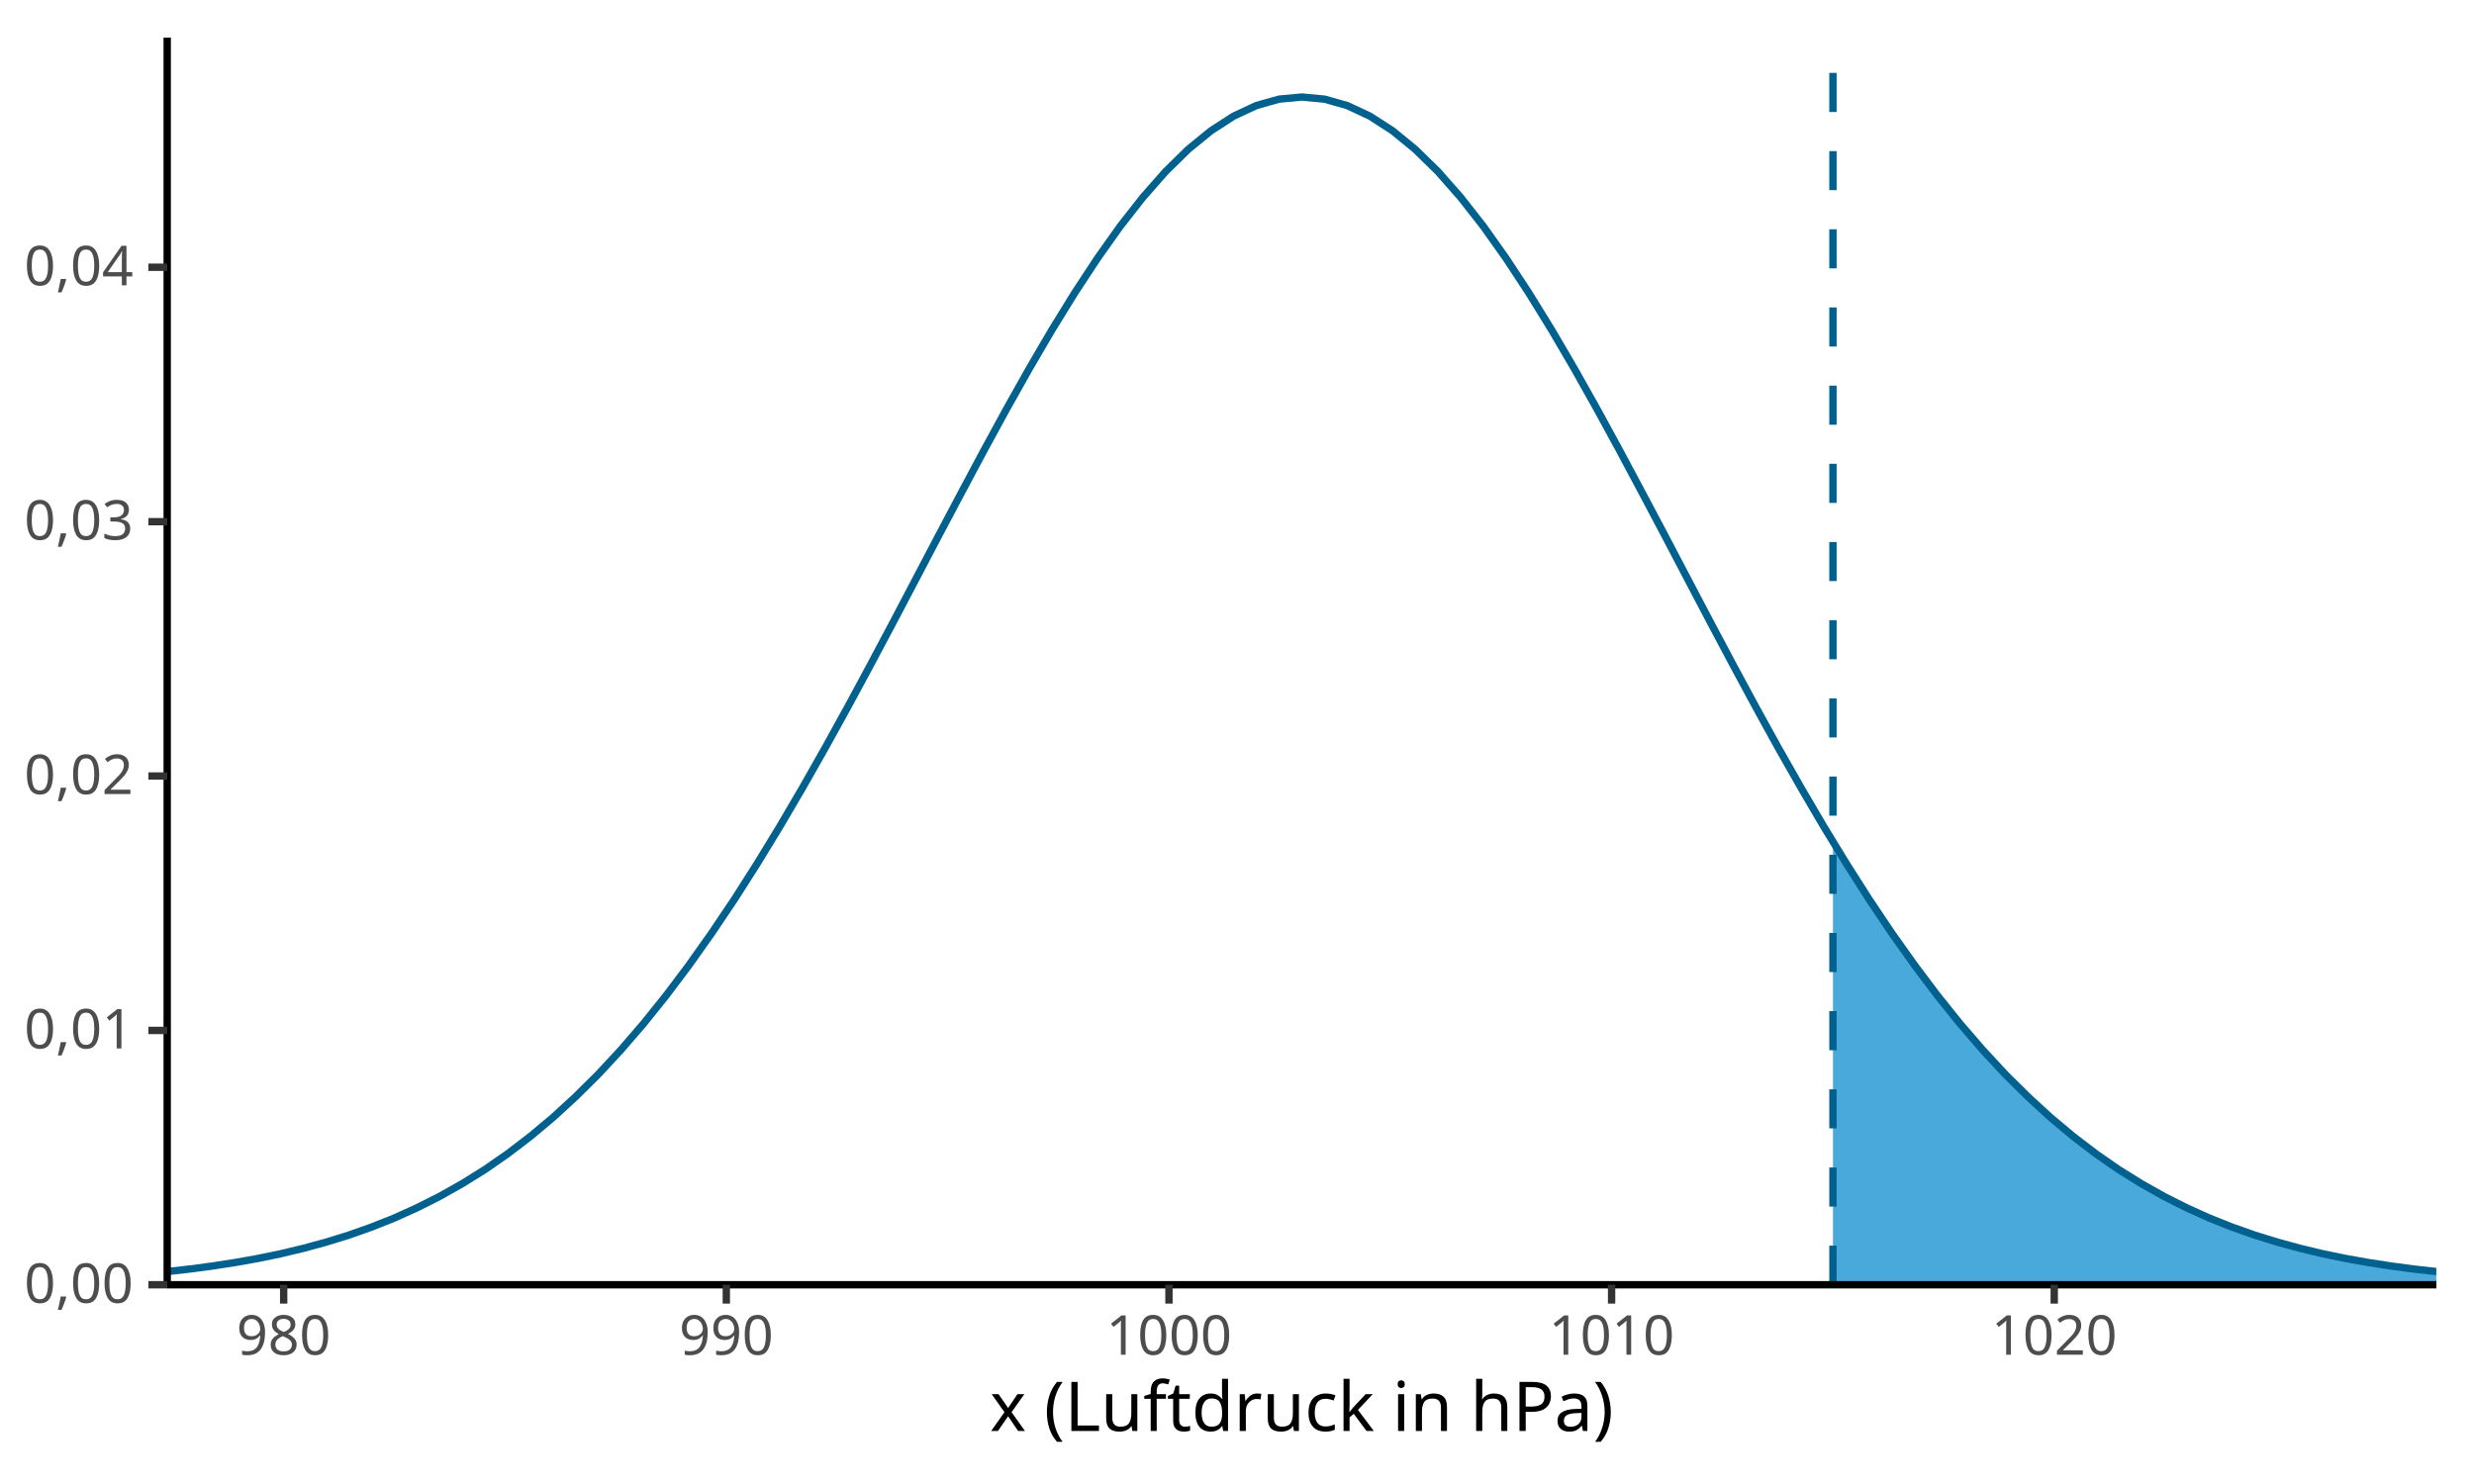
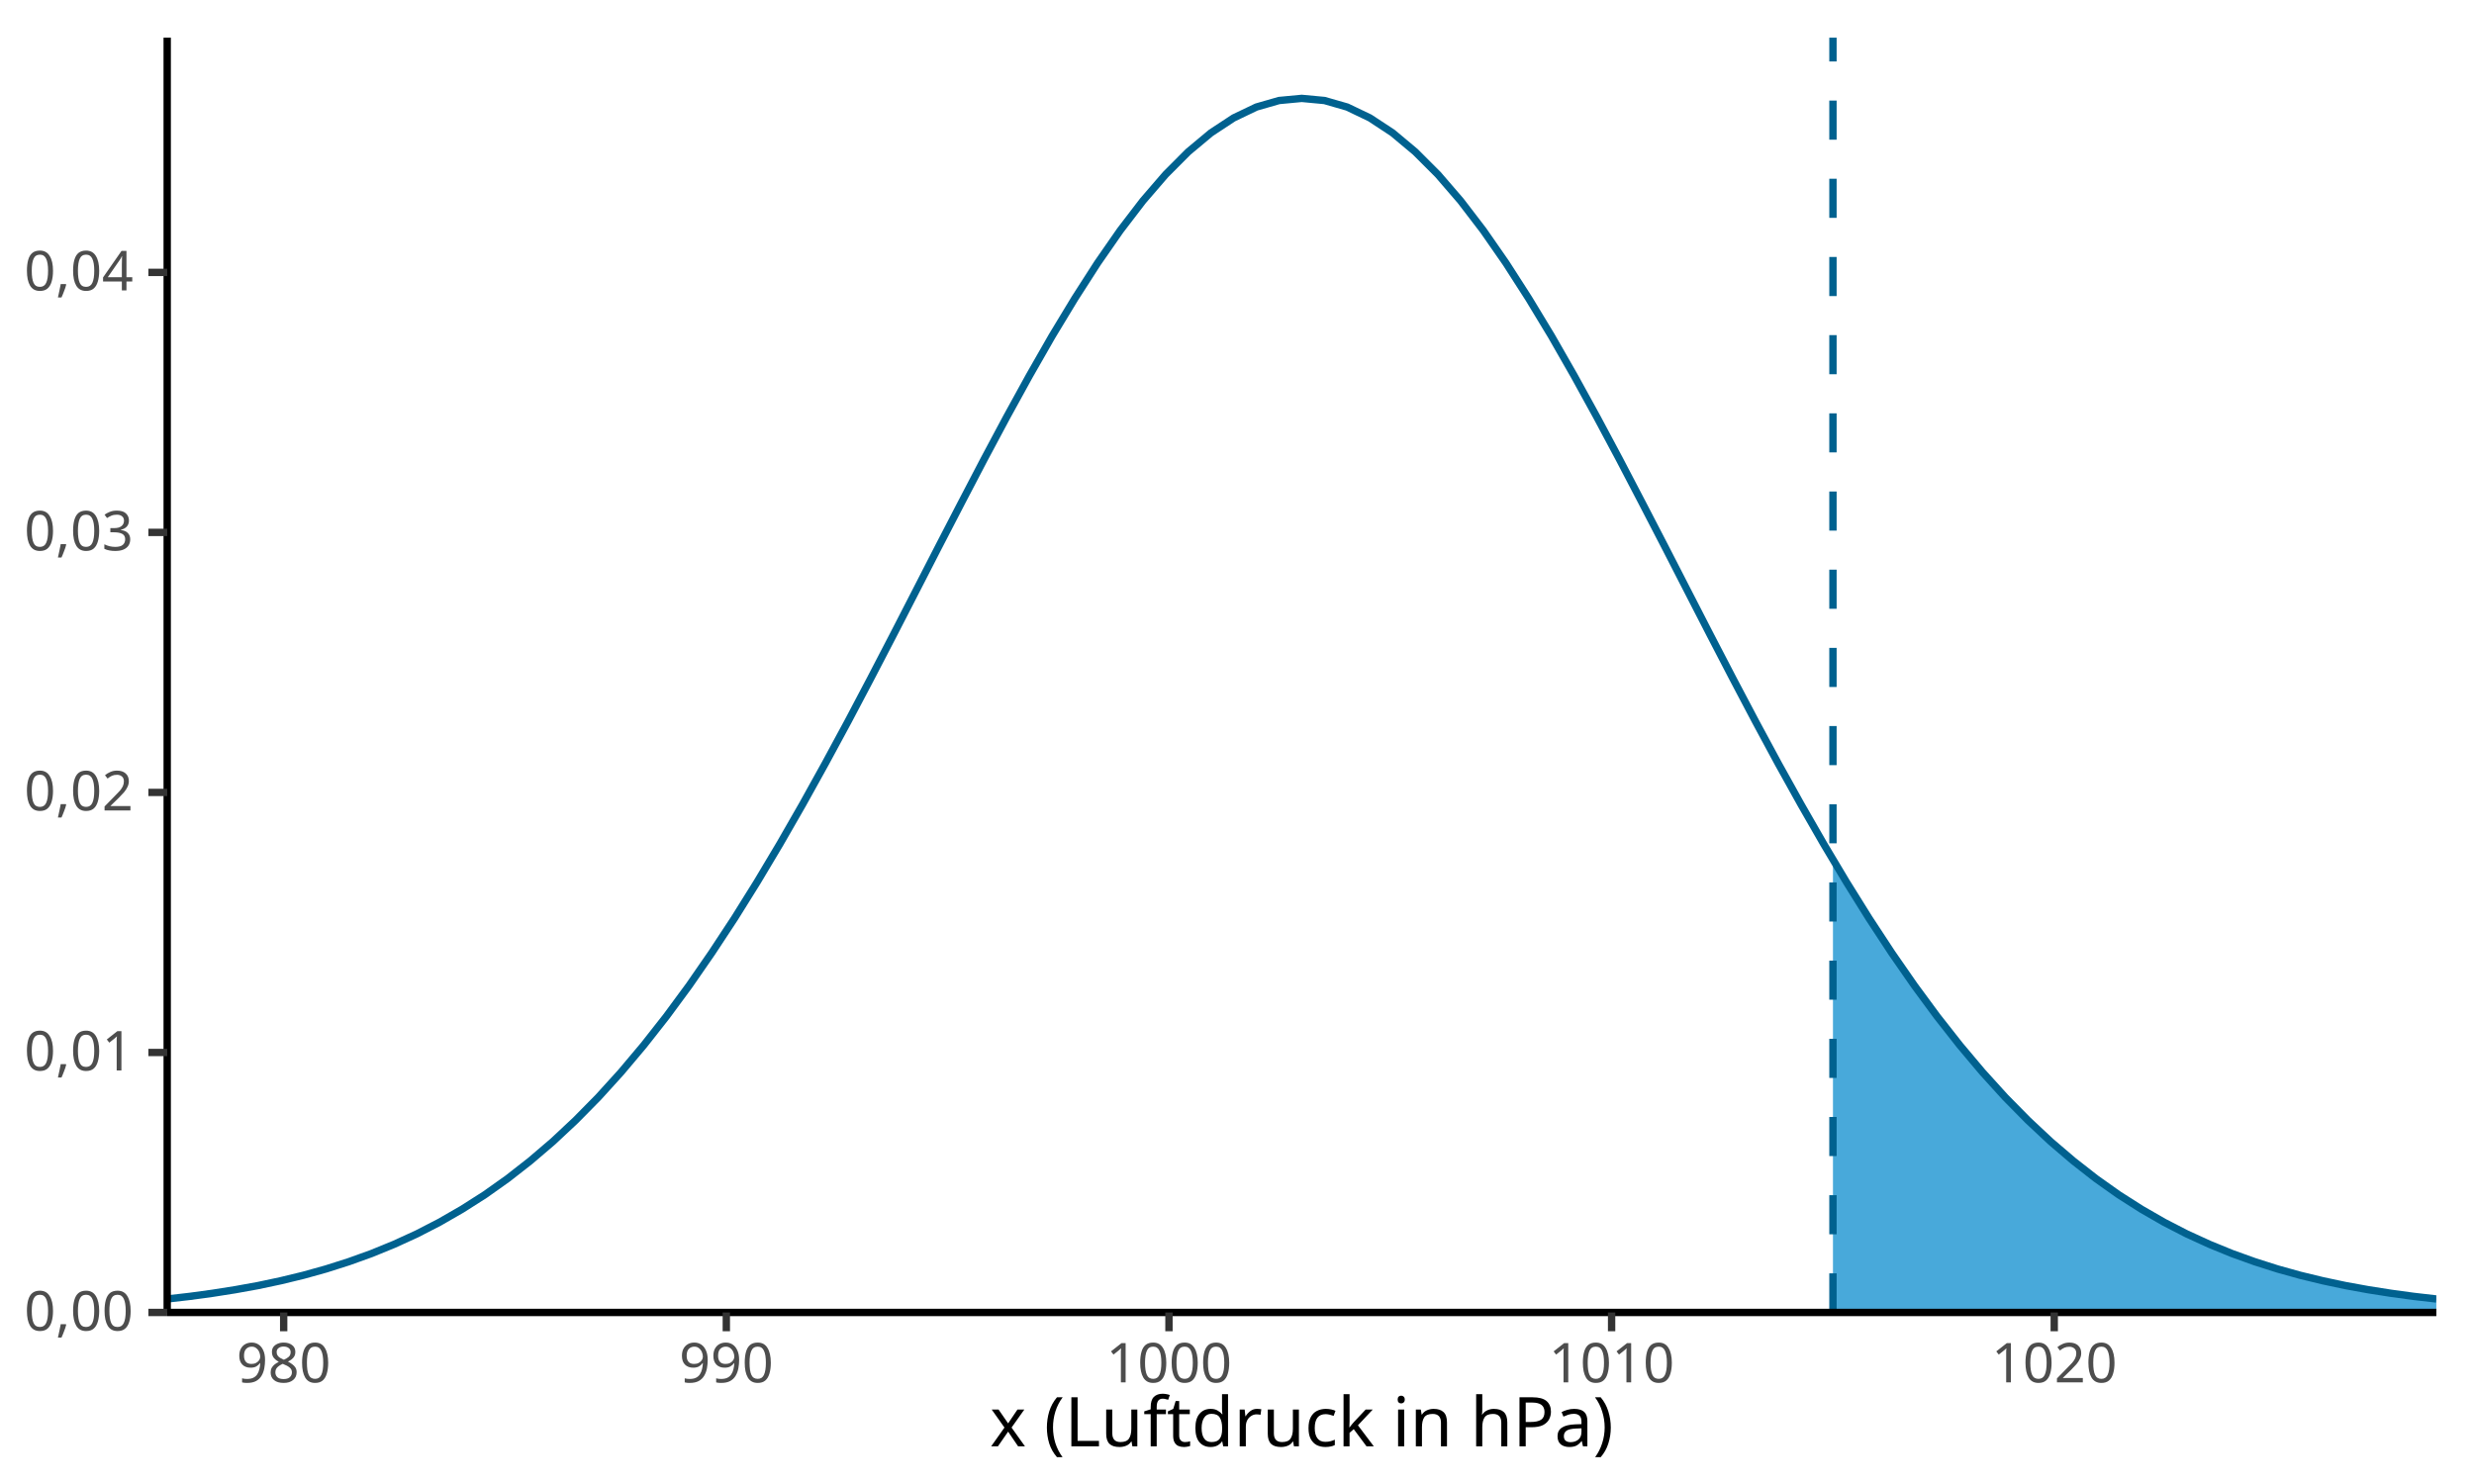
<svg xmlns="http://www.w3.org/2000/svg" class="svglite" width="360.00pt" height="216.00pt" viewBox="0 0 360.00 216.00">
  <defs>
    <style type="text/css">
    .svglite line, .svglite polyline, .svglite polygon, .svglite path, .svglite rect, .svglite circle {
      fill: none;
      stroke: #000000;
      stroke-linecap: round;
      stroke-linejoin: round;
      stroke-miterlimit: 10.00;
    }
  </style>
  </defs>
  <rect width="100%" height="100%" style="stroke: none; fill: #FFFFFF;" />
  <defs>
    <clipPath id="cpMC4wMHwzNjAuMDB8MC4wMHwyMTYuMDA=">
      <rect x="0.00" y="0.00" width="360.00" height="216.00" />
    </clipPath>
  </defs>
  <g clip-path="url(#cpMC4wMHwzNjAuMDB8MC4wMHwyMTYuMDA=)">
    <rect x="0" y="0.00" width="360.00" height="216.00" style="stroke-width: 1.07; stroke: #FFFFFF; fill: #FFFFFF;" />
  </g>
  <defs>
-     <clipPath id="cpMjQuMzN8MzU0LjUyfDUuNDh8MTg3LjAw">
-       <rect x="24.33" y="5.48" width="330.19" height="181.52" />
+     <clipPath id="cpMjQuMzN8MzU0LjUyfDUuNDh8MTkxLjAz">
+       <rect x="24.33" y="5.48" width="330.19" height="185.55" />
    </clipPath>
  </defs>
-   <g clip-path="url(#cpMjQuMzN8MzU0LjUyfDUuNDh8MTg3LjAw)">
-     <rect x="24.33" y="5.48" width="330.19" height="181.52" style="stroke-width: 1.07; stroke: none; fill: #FFFFFF;" />
-     <polygon points="266.72,122.53 267.59,123.96 268.47,125.38 269.35,126.79 270.23,128.17 271.11,129.54 271.98,130.90 272.86,132.23 273.74,133.55 274.62,134.84 275.50,136.12 276.38,137.38 277.25,138.62 278.13,139.85 279.01,141.05 279.89,142.23 280.77,143.40 281.64,144.54 282.52,145.67 283.40,146.77 284.28,147.86 285.16,148.93 286.03,149.97 286.91,151.00 287.79,152.01 288.67,153.00 289.55,153.97 290.42,154.91 291.30,155.84 292.18,156.76 293.06,157.65 293.94,158.52 294.81,159.37 295.69,160.21 296.57,161.02 297.45,161.82 298.33,162.60 299.20,163.36 300.08,164.11 300.96,164.83 301.84,165.54 302.72,166.23 303.59,166.90 304.47,167.56 305.35,168.20 306.23,168.83 307.11,169.43 307.98,170.02 308.86,170.60 309.74,171.16 310.62,171.71 311.50,172.24 312.37,172.75 313.25,173.25 314.13,173.74 315.01,174.21 315.89,174.67 316.76,175.12 317.64,175.55 318.52,175.97 319.40,176.37 320.28,176.77 321.16,177.15 322.03,177.52 322.91,177.88 323.79,178.23 324.67,178.56 325.55,178.89 326.42,179.20 327.30,179.51 328.18,179.80 329.06,180.09 329.94,180.36 330.81,180.63 331.69,180.89 332.57,181.13 333.45,181.37 334.33,181.60 335.20,181.83 336.08,182.04 336.96,182.25 337.84,182.45 338.72,182.64 339.59,182.83 340.47,183.00 341.35,183.18 342.23,183.34 343.11,183.50 343.98,183.65 344.86,183.80 345.74,183.94 346.62,184.08 347.50,184.21 348.37,184.33 349.25,184.45 350.13,184.57 351.01,184.68 351.89,184.79 352.76,184.89 353.64,184.99 354.52,185.08 354.52,187.00 353.64,187.00 352.76,187.00 351.89,187.00 351.01,187.00 350.13,187.00 349.25,187.00 348.37,187.00 347.50,187.00 346.62,187.00 345.74,187.00 344.86,187.00 343.98,187.00 343.11,187.00 342.23,187.00 341.35,187.00 340.47,187.00 339.59,187.00 338.72,187.00 337.84,187.00 336.96,187.00 336.08,187.00 335.20,187.00 334.33,187.00 333.45,187.00 332.57,187.00 331.69,187.00 330.81,187.00 329.94,187.00 329.06,187.00 328.18,187.00 327.30,187.00 326.42,187.00 325.55,187.00 324.67,187.00 323.79,187.00 322.91,187.00 322.03,187.00 321.16,187.00 320.28,187.00 319.40,187.00 318.52,187.00 317.64,187.00 316.76,187.00 315.89,187.00 315.01,187.00 314.13,187.00 313.25,187.00 312.37,187.00 311.50,187.00 310.62,187.00 309.74,187.00 308.86,187.00 307.98,187.00 307.11,187.00 306.23,187.00 305.35,187.00 304.47,187.00 303.59,187.00 302.72,187.00 301.84,187.00 300.96,187.00 300.08,187.00 299.20,187.00 298.33,187.00 297.45,187.00 296.57,187.00 295.69,187.00 294.81,187.00 293.94,187.00 293.06,187.00 292.18,187.00 291.30,187.00 290.42,187.00 289.55,187.00 288.67,187.00 287.79,187.00 286.91,187.00 286.03,187.00 285.16,187.00 284.28,187.00 283.40,187.00 282.52,187.00 281.64,187.00 280.77,187.00 279.89,187.00 279.01,187.00 278.13,187.00 277.25,187.00 276.38,187.00 275.50,187.00 274.62,187.00 273.74,187.00 272.86,187.00 271.98,187.00 271.11,187.00 270.23,187.00 269.35,187.00 268.47,187.00 267.59,187.00 266.72,187.00 " style="stroke-width: 0.00; stroke: none; fill: #48A9DA;" />
-     <polyline points="266.72,122.53 267.59,123.96 268.47,125.38 269.35,126.79 270.23,128.17 271.11,129.54 271.98,130.90 272.86,132.23 273.74,133.55 274.62,134.84 275.50,136.12 276.38,137.38 277.25,138.62 278.13,139.85 279.01,141.05 279.89,142.23 280.77,143.40 281.64,144.54 282.52,145.67 283.40,146.77 284.28,147.86 285.16,148.93 286.03,149.97 286.91,151.00 287.79,152.01 288.67,153.00 289.55,153.97 290.42,154.91 291.30,155.84 292.18,156.76 293.06,157.65 293.94,158.52 294.81,159.37 295.69,160.21 296.57,161.02 297.45,161.82 298.33,162.60 299.20,163.36 300.08,164.11 300.96,164.83 301.84,165.54 302.72,166.23 303.59,166.90 304.47,167.56 305.35,168.20 306.23,168.83 307.11,169.43 307.98,170.02 308.86,170.60 309.74,171.16 310.62,171.71 311.50,172.24 312.37,172.75 313.25,173.25 314.13,173.74 315.01,174.21 315.89,174.67 316.76,175.12 317.64,175.55 318.52,175.97 319.40,176.37 320.28,176.77 321.16,177.15 322.03,177.52 322.91,177.88 323.79,178.23 324.67,178.56 325.55,178.89 326.42,179.20 327.30,179.51 328.18,179.80 329.06,180.09 329.94,180.36 330.81,180.63 331.69,180.89 332.57,181.13 333.45,181.37 334.33,181.60 335.20,181.83 336.08,182.04 336.96,182.25 337.84,182.45 338.72,182.64 339.59,182.83 340.47,183.00 341.35,183.18 342.23,183.34 343.11,183.50 343.98,183.65 344.86,183.80 345.74,183.94 346.62,184.08 347.50,184.21 348.37,184.33 349.25,184.45 350.13,184.57 351.01,184.68 351.89,184.79 352.76,184.89 353.64,184.99 354.52,185.08 " style="stroke-width: 1.07; stroke: none;" />
-     <polyline points="354.52,187.00 353.64,187.00 352.76,187.00 351.89,187.00 351.01,187.00 350.13,187.00 349.25,187.00 348.37,187.00 347.50,187.00 346.62,187.00 345.74,187.00 344.86,187.00 343.98,187.00 343.11,187.00 342.23,187.00 341.35,187.00 340.47,187.00 339.59,187.00 338.72,187.00 337.84,187.00 336.96,187.00 336.08,187.00 335.20,187.00 334.33,187.00 333.45,187.00 332.57,187.00 331.69,187.00 330.81,187.00 329.94,187.00 329.06,187.00 328.18,187.00 327.30,187.00 326.42,187.00 325.55,187.00 324.67,187.00 323.79,187.00 322.91,187.00 322.03,187.00 321.16,187.00 320.28,187.00 319.40,187.00 318.52,187.00 317.64,187.00 316.76,187.00 315.89,187.00 315.01,187.00 314.13,187.00 313.25,187.00 312.37,187.00 311.50,187.00 310.62,187.00 309.74,187.00 308.86,187.00 307.98,187.00 307.11,187.00 306.23,187.00 305.35,187.00 304.47,187.00 303.59,187.00 302.72,187.00 301.84,187.00 300.96,187.00 300.08,187.00 299.20,187.00 298.33,187.00 297.45,187.00 296.57,187.00 295.69,187.00 294.81,187.00 293.94,187.00 293.06,187.00 292.18,187.00 291.30,187.00 290.42,187.00 289.55,187.00 288.67,187.00 287.79,187.00 286.91,187.00 286.03,187.00 285.16,187.00 284.28,187.00 283.40,187.00 282.52,187.00 281.64,187.00 280.77,187.00 279.89,187.00 279.01,187.00 278.13,187.00 277.25,187.00 276.38,187.00 275.50,187.00 274.62,187.00 273.74,187.00 272.86,187.00 271.98,187.00 271.11,187.00 270.23,187.00 269.35,187.00 268.47,187.00 267.59,187.00 266.72,187.00 " style="stroke-width: 1.07; stroke: none;" />
-     <polyline points="24.33,185.08 27.63,184.71 30.93,184.27 34.23,183.76 37.54,183.17 40.84,182.49 44.14,181.70 47.44,180.80 50.74,179.78 54.05,178.61 57.35,177.30 60.65,175.81 63.95,174.15 67.25,172.29 70.56,170.23 73.86,167.94 77.16,165.42 80.46,162.66 83.76,159.63 87.07,156.35 90.37,152.79 93.67,148.96 96.97,144.85 100.27,140.46 103.57,135.80 106.88,130.88 110.18,125.70 113.48,120.29 116.78,114.66 120.08,108.84 123.39,102.85 126.69,96.73 129.99,90.52 133.29,84.24 136.59,77.95 139.90,71.70 143.20,65.52 146.50,59.47 149.80,53.60 153.10,47.96 156.41,42.60 159.71,37.58 163.01,32.93 166.31,28.72 169.61,24.97 172.91,21.73 176.22,19.03 179.52,16.90 182.82,15.36 186.12,14.43 189.42,14.12 192.73,14.43 196.03,15.36 199.33,16.90 202.63,19.03 205.93,21.73 209.24,24.97 212.54,28.72 215.84,32.93 219.14,37.58 222.44,42.60 225.75,47.96 229.05,53.60 232.35,59.47 235.65,65.52 238.95,71.70 242.26,77.95 245.56,84.24 248.86,90.52 252.16,96.73 255.46,102.85 258.76,108.84 262.07,114.66 265.37,120.29 268.67,125.70 271.97,130.88 275.27,135.80 278.58,140.46 281.88,144.85 285.18,148.96 288.48,152.79 291.78,156.35 295.09,159.63 298.39,162.66 301.69,165.42 304.99,167.94 308.29,170.23 311.60,172.29 314.90,174.15 318.20,175.81 321.50,177.30 324.80,178.61 328.11,179.78 331.41,180.80 334.71,181.70 338.01,182.49 341.31,183.17 344.61,183.76 347.92,184.27 351.22,184.71 354.52,185.08 " style="stroke-width: 1.07; stroke: #00618F; stroke-linecap: butt;" />
-     <line x1="266.72" y1="187.00" x2="266.72" y2="5.48" style="stroke-width: 1.07; stroke: #00618F; stroke-dasharray: 5.69,5.69; stroke-linecap: butt;" />
+   <g clip-path="url(#cpMjQuMzN8MzU0LjUyfDUuNDh8MTkxLjAz)">
+     <rect x="24.33" y="5.48" width="330.19" height="185.55" style="stroke-width: 1.07; stroke: none; fill: #FFFFFF;" />
+     <polygon points="266.72,125.13 267.59,126.59 268.47,128.05 269.35,129.48 270.23,130.90 271.11,132.30 271.98,133.68 272.86,135.04 273.74,136.39 274.62,137.72 275.50,139.02 276.38,140.31 277.25,141.58 278.13,142.83 279.01,144.06 279.89,145.27 280.77,146.46 281.64,147.63 282.52,148.78 283.40,149.91 284.28,151.02 285.16,152.11 286.03,153.18 286.91,154.23 287.79,155.26 288.67,156.27 289.55,157.26 290.42,158.23 291.30,159.18 292.18,160.12 293.06,161.03 293.94,161.92 294.81,162.79 295.69,163.64 296.57,164.48 297.45,165.29 298.33,166.09 299.20,166.87 300.08,167.63 300.96,168.37 301.84,169.10 302.72,169.80 303.59,170.49 304.47,171.16 305.35,171.82 306.23,172.45 307.11,173.07 307.98,173.68 308.86,174.27 309.74,174.84 310.62,175.40 311.50,175.94 312.37,176.47 313.25,176.98 314.13,177.48 315.01,177.96 315.89,178.43 316.76,178.88 317.64,179.32 318.52,179.75 319.40,180.17 320.28,180.57 321.16,180.96 322.03,181.34 322.91,181.71 323.79,182.06 324.67,182.41 325.55,182.74 326.42,183.06 327.30,183.37 328.18,183.67 329.06,183.97 329.94,184.25 330.81,184.52 331.69,184.78 332.57,185.03 333.45,185.28 334.33,185.52 335.20,185.74 336.08,185.96 336.96,186.17 337.84,186.38 338.72,186.58 339.59,186.76 340.47,186.95 341.35,187.12 342.23,187.29 343.11,187.45 343.98,187.61 344.86,187.76 345.74,187.91 346.62,188.04 347.50,188.18 348.37,188.31 349.25,188.43 350.13,188.55 351.01,188.66 351.89,188.77 352.76,188.87 353.64,188.97 354.52,189.07 354.52,191.03 353.64,191.03 352.76,191.03 351.89,191.03 351.01,191.03 350.13,191.03 349.25,191.03 348.37,191.03 347.50,191.03 346.62,191.03 345.74,191.03 344.86,191.03 343.98,191.03 343.11,191.03 342.23,191.03 341.35,191.03 340.47,191.03 339.59,191.03 338.72,191.03 337.84,191.03 336.96,191.03 336.08,191.03 335.20,191.03 334.33,191.03 333.45,191.03 332.57,191.03 331.69,191.03 330.81,191.03 329.94,191.03 329.06,191.03 328.18,191.03 327.30,191.03 326.42,191.03 325.55,191.03 324.67,191.03 323.79,191.03 322.91,191.03 322.03,191.03 321.16,191.03 320.28,191.03 319.40,191.03 318.52,191.03 317.64,191.03 316.76,191.03 315.89,191.03 315.01,191.03 314.13,191.03 313.25,191.03 312.37,191.03 311.50,191.03 310.62,191.03 309.74,191.03 308.86,191.03 307.98,191.03 307.11,191.03 306.23,191.03 305.35,191.03 304.47,191.03 303.59,191.03 302.72,191.03 301.84,191.03 300.96,191.03 300.08,191.03 299.20,191.03 298.33,191.03 297.45,191.03 296.57,191.03 295.69,191.03 294.81,191.03 293.94,191.03 293.06,191.03 292.18,191.03 291.30,191.03 290.42,191.03 289.55,191.03 288.67,191.03 287.79,191.03 286.91,191.03 286.03,191.03 285.16,191.03 284.28,191.03 283.40,191.03 282.52,191.03 281.64,191.03 280.77,191.03 279.89,191.03 279.01,191.03 278.13,191.03 277.25,191.03 276.38,191.03 275.50,191.03 274.62,191.03 273.74,191.03 272.86,191.03 271.98,191.03 271.11,191.03 270.23,191.03 269.35,191.03 268.47,191.03 267.59,191.03 266.72,191.03 " style="stroke-width: 0.00; stroke: none; fill: #48A9DA;" />
+     <polyline points="266.72,125.13 267.59,126.59 268.47,128.05 269.35,129.48 270.23,130.90 271.11,132.30 271.98,133.68 272.86,135.04 273.74,136.39 274.62,137.72 275.50,139.02 276.38,140.31 277.25,141.58 278.13,142.83 279.01,144.06 279.89,145.27 280.77,146.46 281.64,147.63 282.52,148.78 283.40,149.91 284.28,151.02 285.16,152.11 286.03,153.18 286.91,154.23 287.79,155.26 288.67,156.27 289.55,157.26 290.42,158.23 291.30,159.18 292.18,160.12 293.06,161.03 293.94,161.92 294.81,162.79 295.69,163.64 296.57,164.48 297.45,165.29 298.33,166.09 299.20,166.87 300.08,167.63 300.96,168.37 301.84,169.10 302.72,169.80 303.59,170.49 304.47,171.16 305.35,171.82 306.23,172.45 307.11,173.07 307.98,173.68 308.86,174.27 309.74,174.84 310.62,175.40 311.50,175.94 312.37,176.47 313.25,176.98 314.13,177.48 315.01,177.96 315.89,178.43 316.76,178.88 317.64,179.32 318.52,179.75 319.40,180.17 320.28,180.57 321.16,180.96 322.03,181.34 322.91,181.71 323.79,182.06 324.67,182.41 325.55,182.74 326.42,183.06 327.30,183.37 328.18,183.67 329.06,183.97 329.94,184.25 330.81,184.52 331.69,184.78 332.57,185.03 333.45,185.28 334.33,185.52 335.20,185.74 336.08,185.96 336.96,186.17 337.84,186.38 338.72,186.58 339.59,186.76 340.47,186.95 341.35,187.12 342.23,187.29 343.11,187.45 343.98,187.61 344.86,187.76 345.74,187.91 346.62,188.04 347.50,188.18 348.37,188.31 349.25,188.43 350.13,188.55 351.01,188.66 351.89,188.77 352.76,188.87 353.64,188.97 354.52,189.07 " style="stroke-width: 1.07; stroke: none;" />
+     <polyline points="354.52,191.03 353.64,191.03 352.76,191.03 351.89,191.03 351.01,191.03 350.13,191.03 349.25,191.03 348.37,191.03 347.50,191.03 346.62,191.03 345.74,191.03 344.86,191.03 343.98,191.03 343.11,191.03 342.23,191.03 341.35,191.03 340.47,191.03 339.59,191.03 338.72,191.03 337.84,191.03 336.96,191.03 336.08,191.03 335.20,191.03 334.33,191.03 333.45,191.03 332.57,191.03 331.69,191.03 330.81,191.03 329.94,191.03 329.06,191.03 328.18,191.03 327.30,191.03 326.42,191.03 325.55,191.03 324.67,191.03 323.79,191.03 322.91,191.03 322.03,191.03 321.16,191.03 320.28,191.03 319.40,191.03 318.52,191.03 317.64,191.03 316.76,191.03 315.89,191.03 315.01,191.03 314.13,191.03 313.25,191.03 312.37,191.03 311.50,191.03 310.62,191.03 309.74,191.03 308.86,191.03 307.98,191.03 307.11,191.03 306.23,191.03 305.35,191.03 304.47,191.03 303.59,191.03 302.72,191.03 301.84,191.03 300.96,191.03 300.08,191.03 299.20,191.03 298.33,191.03 297.45,191.03 296.57,191.03 295.69,191.03 294.81,191.03 293.94,191.03 293.06,191.03 292.18,191.03 291.30,191.03 290.42,191.03 289.55,191.03 288.67,191.03 287.79,191.03 286.91,191.03 286.03,191.03 285.16,191.03 284.28,191.03 283.40,191.03 282.52,191.03 281.64,191.03 280.77,191.03 279.89,191.03 279.01,191.03 278.13,191.03 277.25,191.03 276.38,191.03 275.50,191.03 274.62,191.03 273.74,191.03 272.86,191.03 271.98,191.03 271.11,191.03 270.23,191.03 269.35,191.03 268.47,191.03 267.59,191.03 266.72,191.03 " style="stroke-width: 1.07; stroke: none;" />
+     <polyline points="24.33,189.07 27.63,188.69 30.93,188.24 34.23,187.72 37.54,187.12 40.84,186.42 44.14,185.62 47.44,184.70 50.74,183.65 54.05,182.46 57.35,181.11 60.65,179.60 63.95,177.90 67.25,176.00 70.56,173.89 73.86,171.55 77.16,168.97 80.46,166.15 83.76,163.06 87.07,159.70 90.37,156.06 93.67,152.14 96.97,147.94 100.27,143.46 103.57,138.69 106.88,133.66 110.18,128.37 113.48,122.84 116.78,117.09 120.08,111.14 123.39,105.02 126.69,98.76 129.99,92.41 133.29,85.99 136.59,79.56 139.90,73.17 143.20,66.85 146.50,60.67 149.80,54.67 153.10,48.90 156.41,43.43 159.71,38.29 163.01,33.54 166.31,29.23 169.61,25.40 172.91,22.09 176.22,19.33 179.52,17.16 182.82,15.58 186.12,14.63 189.42,14.32 192.73,14.63 196.03,15.58 199.33,17.16 202.63,19.33 205.93,22.09 209.24,25.40 212.54,29.23 215.84,33.54 219.14,38.29 222.44,43.43 225.75,48.90 229.05,54.67 232.35,60.67 235.65,66.85 238.95,73.17 242.26,79.56 245.56,85.99 248.86,92.41 252.16,98.76 255.46,105.02 258.76,111.14 262.07,117.09 265.37,122.84 268.67,128.37 271.97,133.66 275.27,138.69 278.58,143.46 281.88,147.94 285.18,152.14 288.48,156.06 291.78,159.70 295.09,163.06 298.39,166.15 301.69,168.97 304.99,171.55 308.29,173.89 311.60,176.00 314.90,177.90 318.20,179.60 321.50,181.11 324.80,182.46 328.11,183.65 331.41,184.70 334.71,185.62 338.01,186.42 341.31,187.12 344.61,187.72 347.92,188.24 351.22,188.69 354.52,189.07 " style="stroke-width: 1.07; stroke: #00618F; stroke-linecap: butt;" />
+     <line x1="266.72" y1="191.03" x2="266.72" y2="5.48" style="stroke-width: 1.07; stroke: #00618F; stroke-dasharray: 5.69,5.69; stroke-linecap: butt;" />
  </g>
  <g clip-path="url(#cpMC4wMHwzNjAuMDB8MC4wMHwyMTYuMDA=)">
-     <polyline points="24.33,187.00 24.33,5.48 " style="stroke-width: 1.07; stroke-linecap: butt;" />
-     <text x="19.40" y="189.63" text-anchor="end" style="font-size: 8.00px; fill: #4D4D4D; font-family: Source Sans Pro;" textLength="13.92px" lengthAdjust="spacingAndGlyphs">0,00</text>
-     <text x="19.40" y="152.60" text-anchor="end" style="font-size: 8.00px; fill: #4D4D4D; font-family: Source Sans Pro;" textLength="13.92px" lengthAdjust="spacingAndGlyphs">0,01</text>
-     <text x="19.40" y="115.58" text-anchor="end" style="font-size: 8.00px; fill: #4D4D4D; font-family: Source Sans Pro;" textLength="13.92px" lengthAdjust="spacingAndGlyphs">0,02</text>
-     <text x="19.40" y="78.55" text-anchor="end" style="font-size: 8.00px; fill: #4D4D4D; font-family: Source Sans Pro;" textLength="13.92px" lengthAdjust="spacingAndGlyphs">0,03</text>
-     <text x="19.40" y="41.53" text-anchor="end" style="font-size: 8.00px; fill: #4D4D4D; font-family: Source Sans Pro;" textLength="13.92px" lengthAdjust="spacingAndGlyphs">0,04</text>
-     <polyline points="21.59,187.00 24.33,187.00 " style="stroke-width: 1.07; stroke: #333333; stroke-linecap: butt;" />
-     <polyline points="21.59,149.98 24.33,149.98 " style="stroke-width: 1.07; stroke: #333333; stroke-linecap: butt;" />
-     <polyline points="21.59,112.95 24.33,112.95 " style="stroke-width: 1.07; stroke: #333333; stroke-linecap: butt;" />
-     <polyline points="21.59,75.93 24.33,75.93 " style="stroke-width: 1.07; stroke: #333333; stroke-linecap: butt;" />
-     <polyline points="21.59,38.90 24.33,38.90 " style="stroke-width: 1.07; stroke: #333333; stroke-linecap: butt;" />
-     <polyline points="24.33,187.00 354.52,187.00 " style="stroke-width: 1.07; stroke-linecap: butt;" />
-     <polyline points="41.28,189.74 41.28,187.00 " style="stroke-width: 1.07; stroke: #333333; stroke-linecap: butt;" />
-     <polyline points="105.69,189.74 105.69,187.00 " style="stroke-width: 1.07; stroke: #333333; stroke-linecap: butt;" />
-     <polyline points="170.10,189.74 170.10,187.00 " style="stroke-width: 1.07; stroke: #333333; stroke-linecap: butt;" />
-     <polyline points="234.51,189.74 234.51,187.00 " style="stroke-width: 1.07; stroke: #333333; stroke-linecap: butt;" />
-     <polyline points="298.92,189.74 298.92,187.00 " style="stroke-width: 1.07; stroke: #333333; stroke-linecap: butt;" />
-     <text x="41.28" y="197.18" text-anchor="middle" style="font-size: 8.00px; fill: #4D4D4D; font-family: Source Sans Pro;" textLength="11.92px" lengthAdjust="spacingAndGlyphs">980</text>
-     <text x="105.69" y="197.18" text-anchor="middle" style="font-size: 8.00px; fill: #4D4D4D; font-family: Source Sans Pro;" textLength="11.92px" lengthAdjust="spacingAndGlyphs">990</text>
-     <text x="170.10" y="197.18" text-anchor="middle" style="font-size: 8.00px; fill: #4D4D4D; font-family: Source Sans Pro;" textLength="15.90px" lengthAdjust="spacingAndGlyphs">1000</text>
-     <text x="234.51" y="197.18" text-anchor="middle" style="font-size: 8.00px; fill: #4D4D4D; font-family: Source Sans Pro;" textLength="15.90px" lengthAdjust="spacingAndGlyphs">1010</text>
-     <text x="298.92" y="197.18" text-anchor="middle" style="font-size: 8.00px; fill: #4D4D4D; font-family: Source Sans Pro;" textLength="15.90px" lengthAdjust="spacingAndGlyphs">1020</text>
-     <text x="189.42" y="208.28" text-anchor="middle" style="font-size: 10.00px; font-family: Source Sans Pro;" textLength="81.19px" lengthAdjust="spacingAndGlyphs">x (Luftdruck in hPa)</text>
+     <polyline points="24.33,191.03 24.33,5.48 " style="stroke-width: 1.07; stroke-linecap: butt;" />
+     <text x="19.40" y="193.66" text-anchor="end" style="font-size: 8.00px; fill: #4D4D4D; font-family: Source Sans Pro;" textLength="13.92px" lengthAdjust="spacingAndGlyphs">0,00</text>
+     <text x="19.40" y="155.81" text-anchor="end" style="font-size: 8.00px; fill: #4D4D4D; font-family: Source Sans Pro;" textLength="13.92px" lengthAdjust="spacingAndGlyphs">0,01</text>
+     <text x="19.40" y="117.96" text-anchor="end" style="font-size: 8.00px; fill: #4D4D4D; font-family: Source Sans Pro;" textLength="13.92px" lengthAdjust="spacingAndGlyphs">0,02</text>
+     <text x="19.40" y="80.12" text-anchor="end" style="font-size: 8.00px; fill: #4D4D4D; font-family: Source Sans Pro;" textLength="13.92px" lengthAdjust="spacingAndGlyphs">0,03</text>
+     <text x="19.40" y="42.27" text-anchor="end" style="font-size: 8.00px; fill: #4D4D4D; font-family: Source Sans Pro;" textLength="13.92px" lengthAdjust="spacingAndGlyphs">0,04</text>
+     <polyline points="21.59,191.03 24.33,191.03 " style="stroke-width: 1.07; stroke: #333333; stroke-linecap: butt;" />
+     <polyline points="21.59,153.19 24.33,153.19 " style="stroke-width: 1.07; stroke: #333333; stroke-linecap: butt;" />
+     <polyline points="21.59,115.34 24.33,115.34 " style="stroke-width: 1.07; stroke: #333333; stroke-linecap: butt;" />
+     <polyline points="21.59,77.49 24.33,77.49 " style="stroke-width: 1.07; stroke: #333333; stroke-linecap: butt;" />
+     <polyline points="21.59,39.65 24.33,39.65 " style="stroke-width: 1.07; stroke: #333333; stroke-linecap: butt;" />
+     <polyline points="24.33,191.03 354.52,191.03 " style="stroke-width: 1.07; stroke-linecap: butt;" />
+     <polyline points="41.28,193.77 41.28,191.03 " style="stroke-width: 1.07; stroke: #333333; stroke-linecap: butt;" />
+     <polyline points="105.69,193.77 105.69,191.03 " style="stroke-width: 1.07; stroke: #333333; stroke-linecap: butt;" />
+     <polyline points="170.10,193.77 170.10,191.03 " style="stroke-width: 1.07; stroke: #333333; stroke-linecap: butt;" />
+     <polyline points="234.51,193.77 234.51,191.03 " style="stroke-width: 1.07; stroke: #333333; stroke-linecap: butt;" />
+     <polyline points="298.92,193.77 298.92,191.03 " style="stroke-width: 1.07; stroke: #333333; stroke-linecap: butt;" />
+     <text x="41.28" y="201.21" text-anchor="middle" style="font-size: 8.00px; fill: #4D4D4D; font-family: Source Sans Pro;" textLength="11.92px" lengthAdjust="spacingAndGlyphs">980</text>
+     <text x="105.69" y="201.21" text-anchor="middle" style="font-size: 8.00px; fill: #4D4D4D; font-family: Source Sans Pro;" textLength="11.92px" lengthAdjust="spacingAndGlyphs">990</text>
+     <text x="170.10" y="201.21" text-anchor="middle" style="font-size: 8.00px; fill: #4D4D4D; font-family: Source Sans Pro;" textLength="15.90px" lengthAdjust="spacingAndGlyphs">1000</text>
+     <text x="234.51" y="201.21" text-anchor="middle" style="font-size: 8.00px; fill: #4D4D4D; font-family: Source Sans Pro;" textLength="15.90px" lengthAdjust="spacingAndGlyphs">1010</text>
+     <text x="298.92" y="201.21" text-anchor="middle" style="font-size: 8.00px; fill: #4D4D4D; font-family: Source Sans Pro;" textLength="15.90px" lengthAdjust="spacingAndGlyphs">1020</text>
+     <text x="189.42" y="210.52" text-anchor="middle" style="font-size: 10.00px; font-family: Source Sans Pro;" textLength="81.19px" lengthAdjust="spacingAndGlyphs">x (Luftdruck in hPa)</text>
  </g>
</svg>
